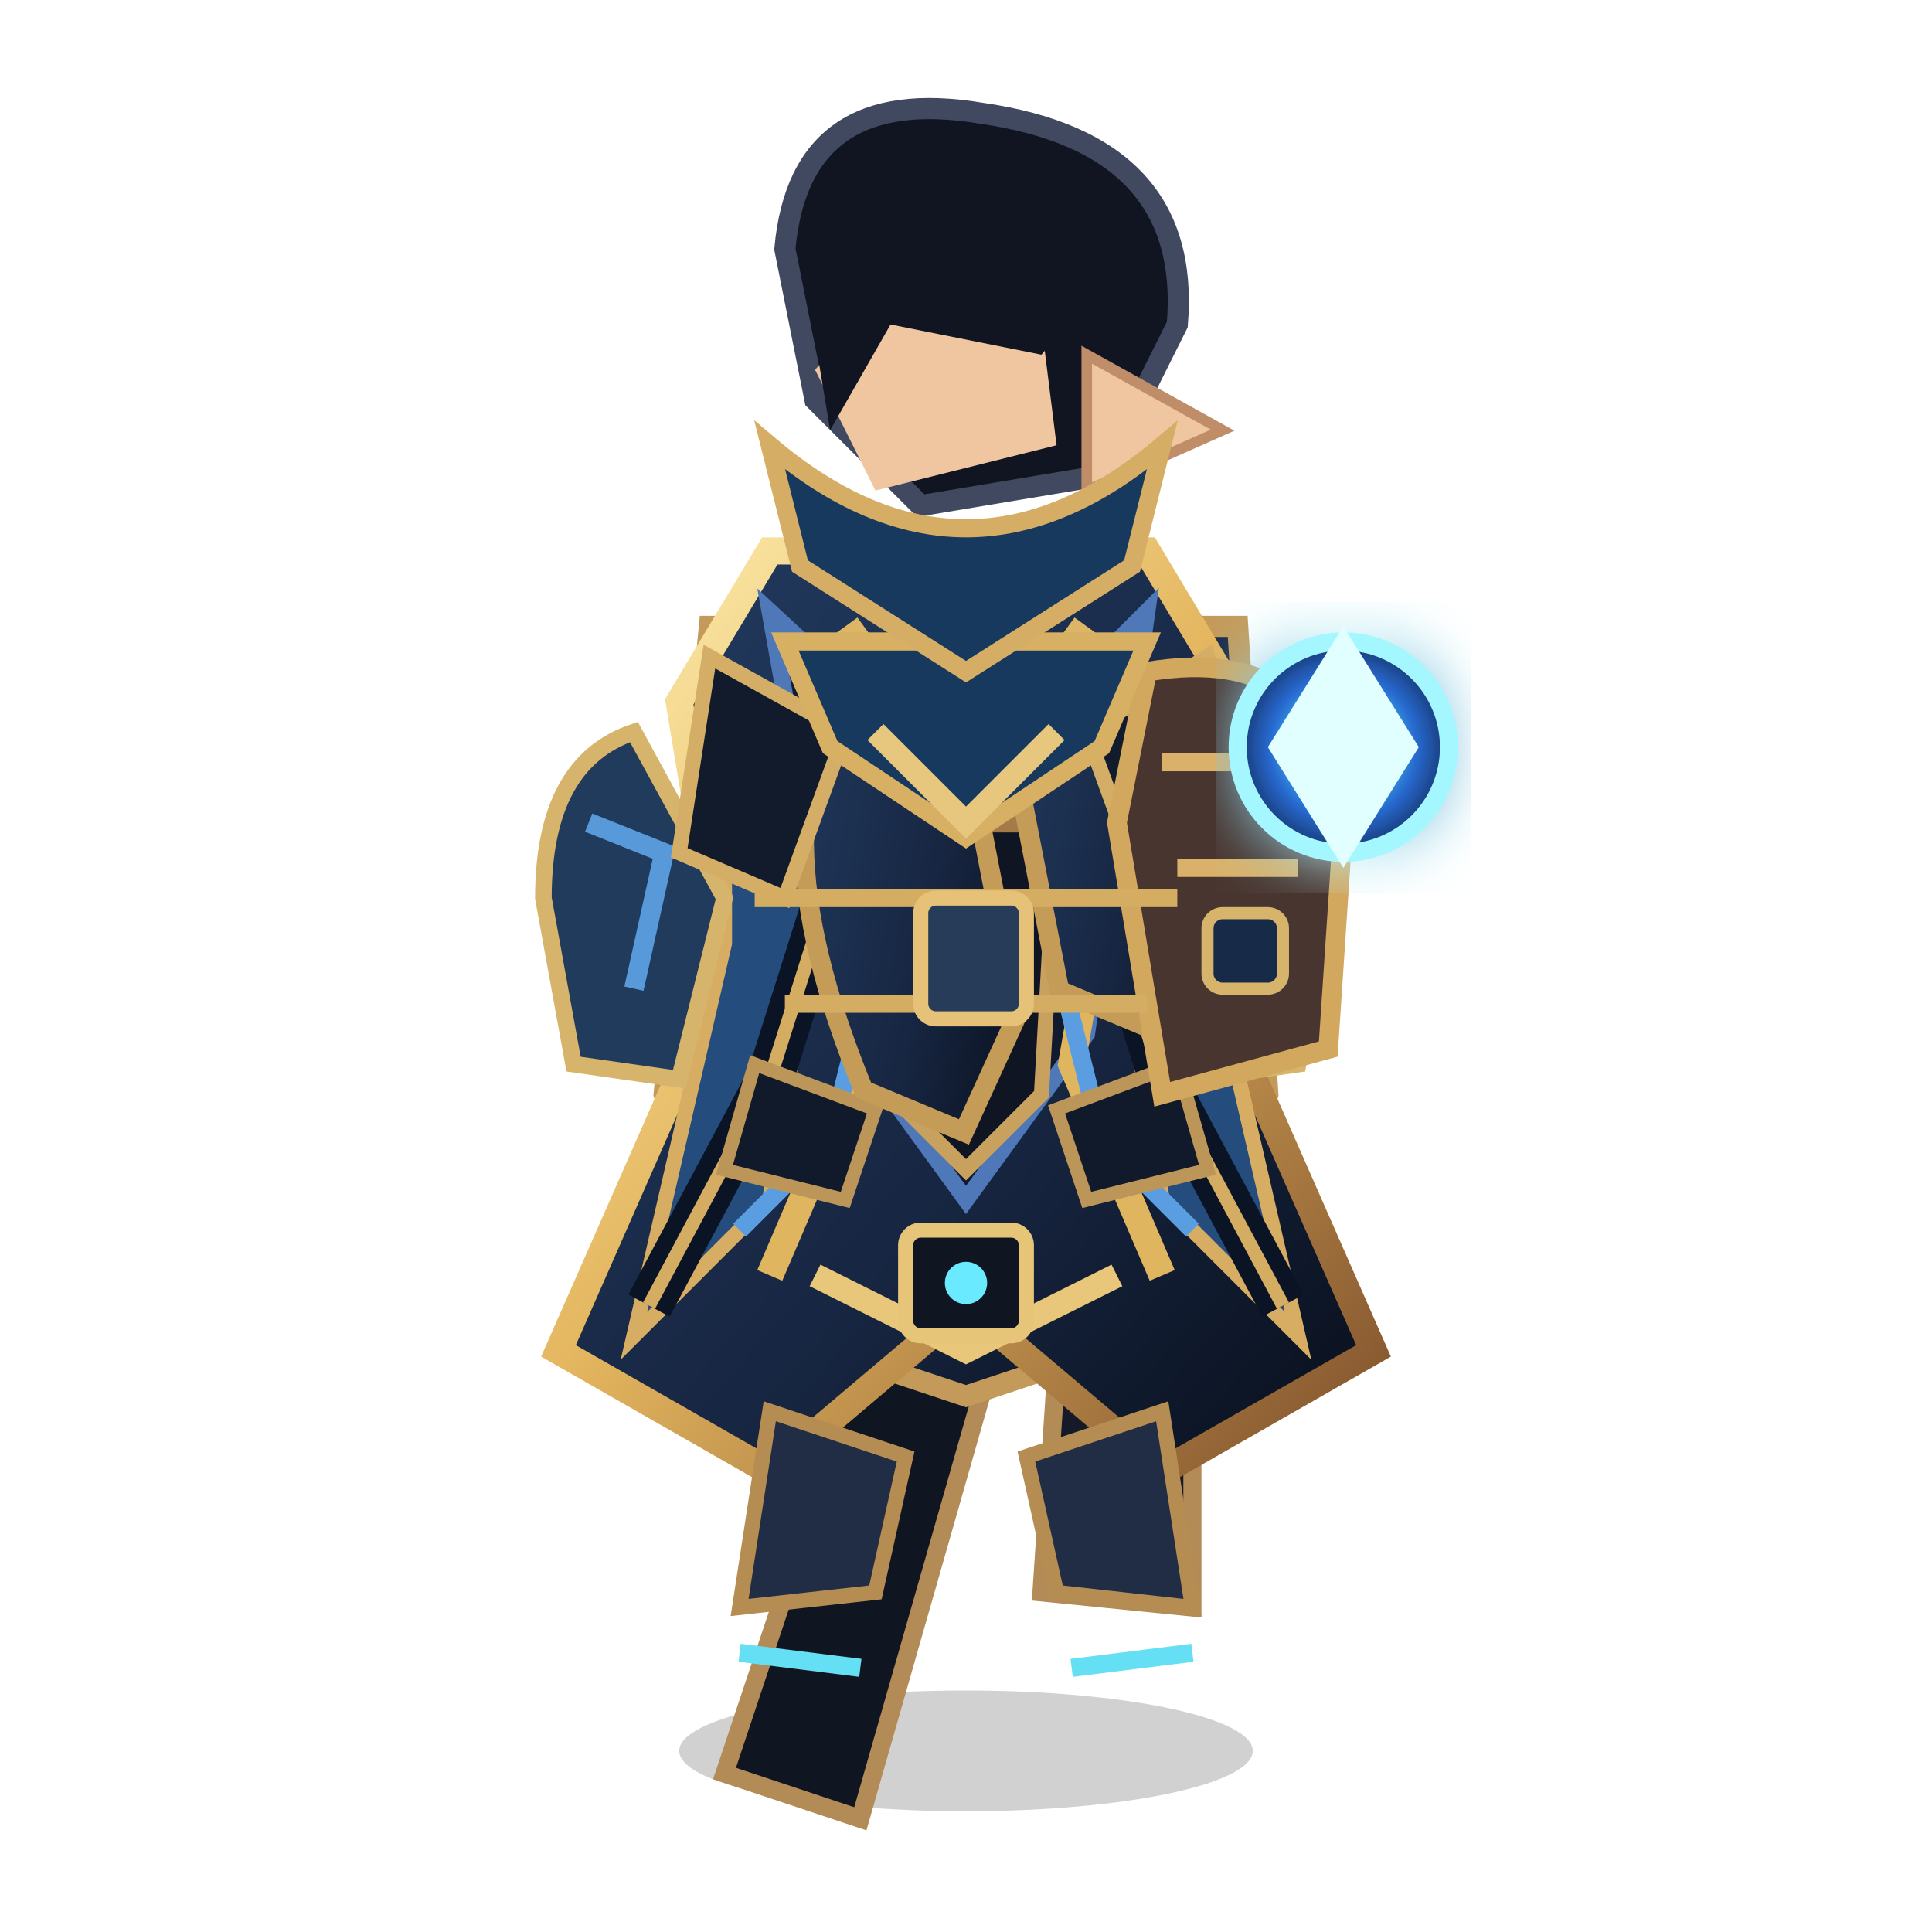
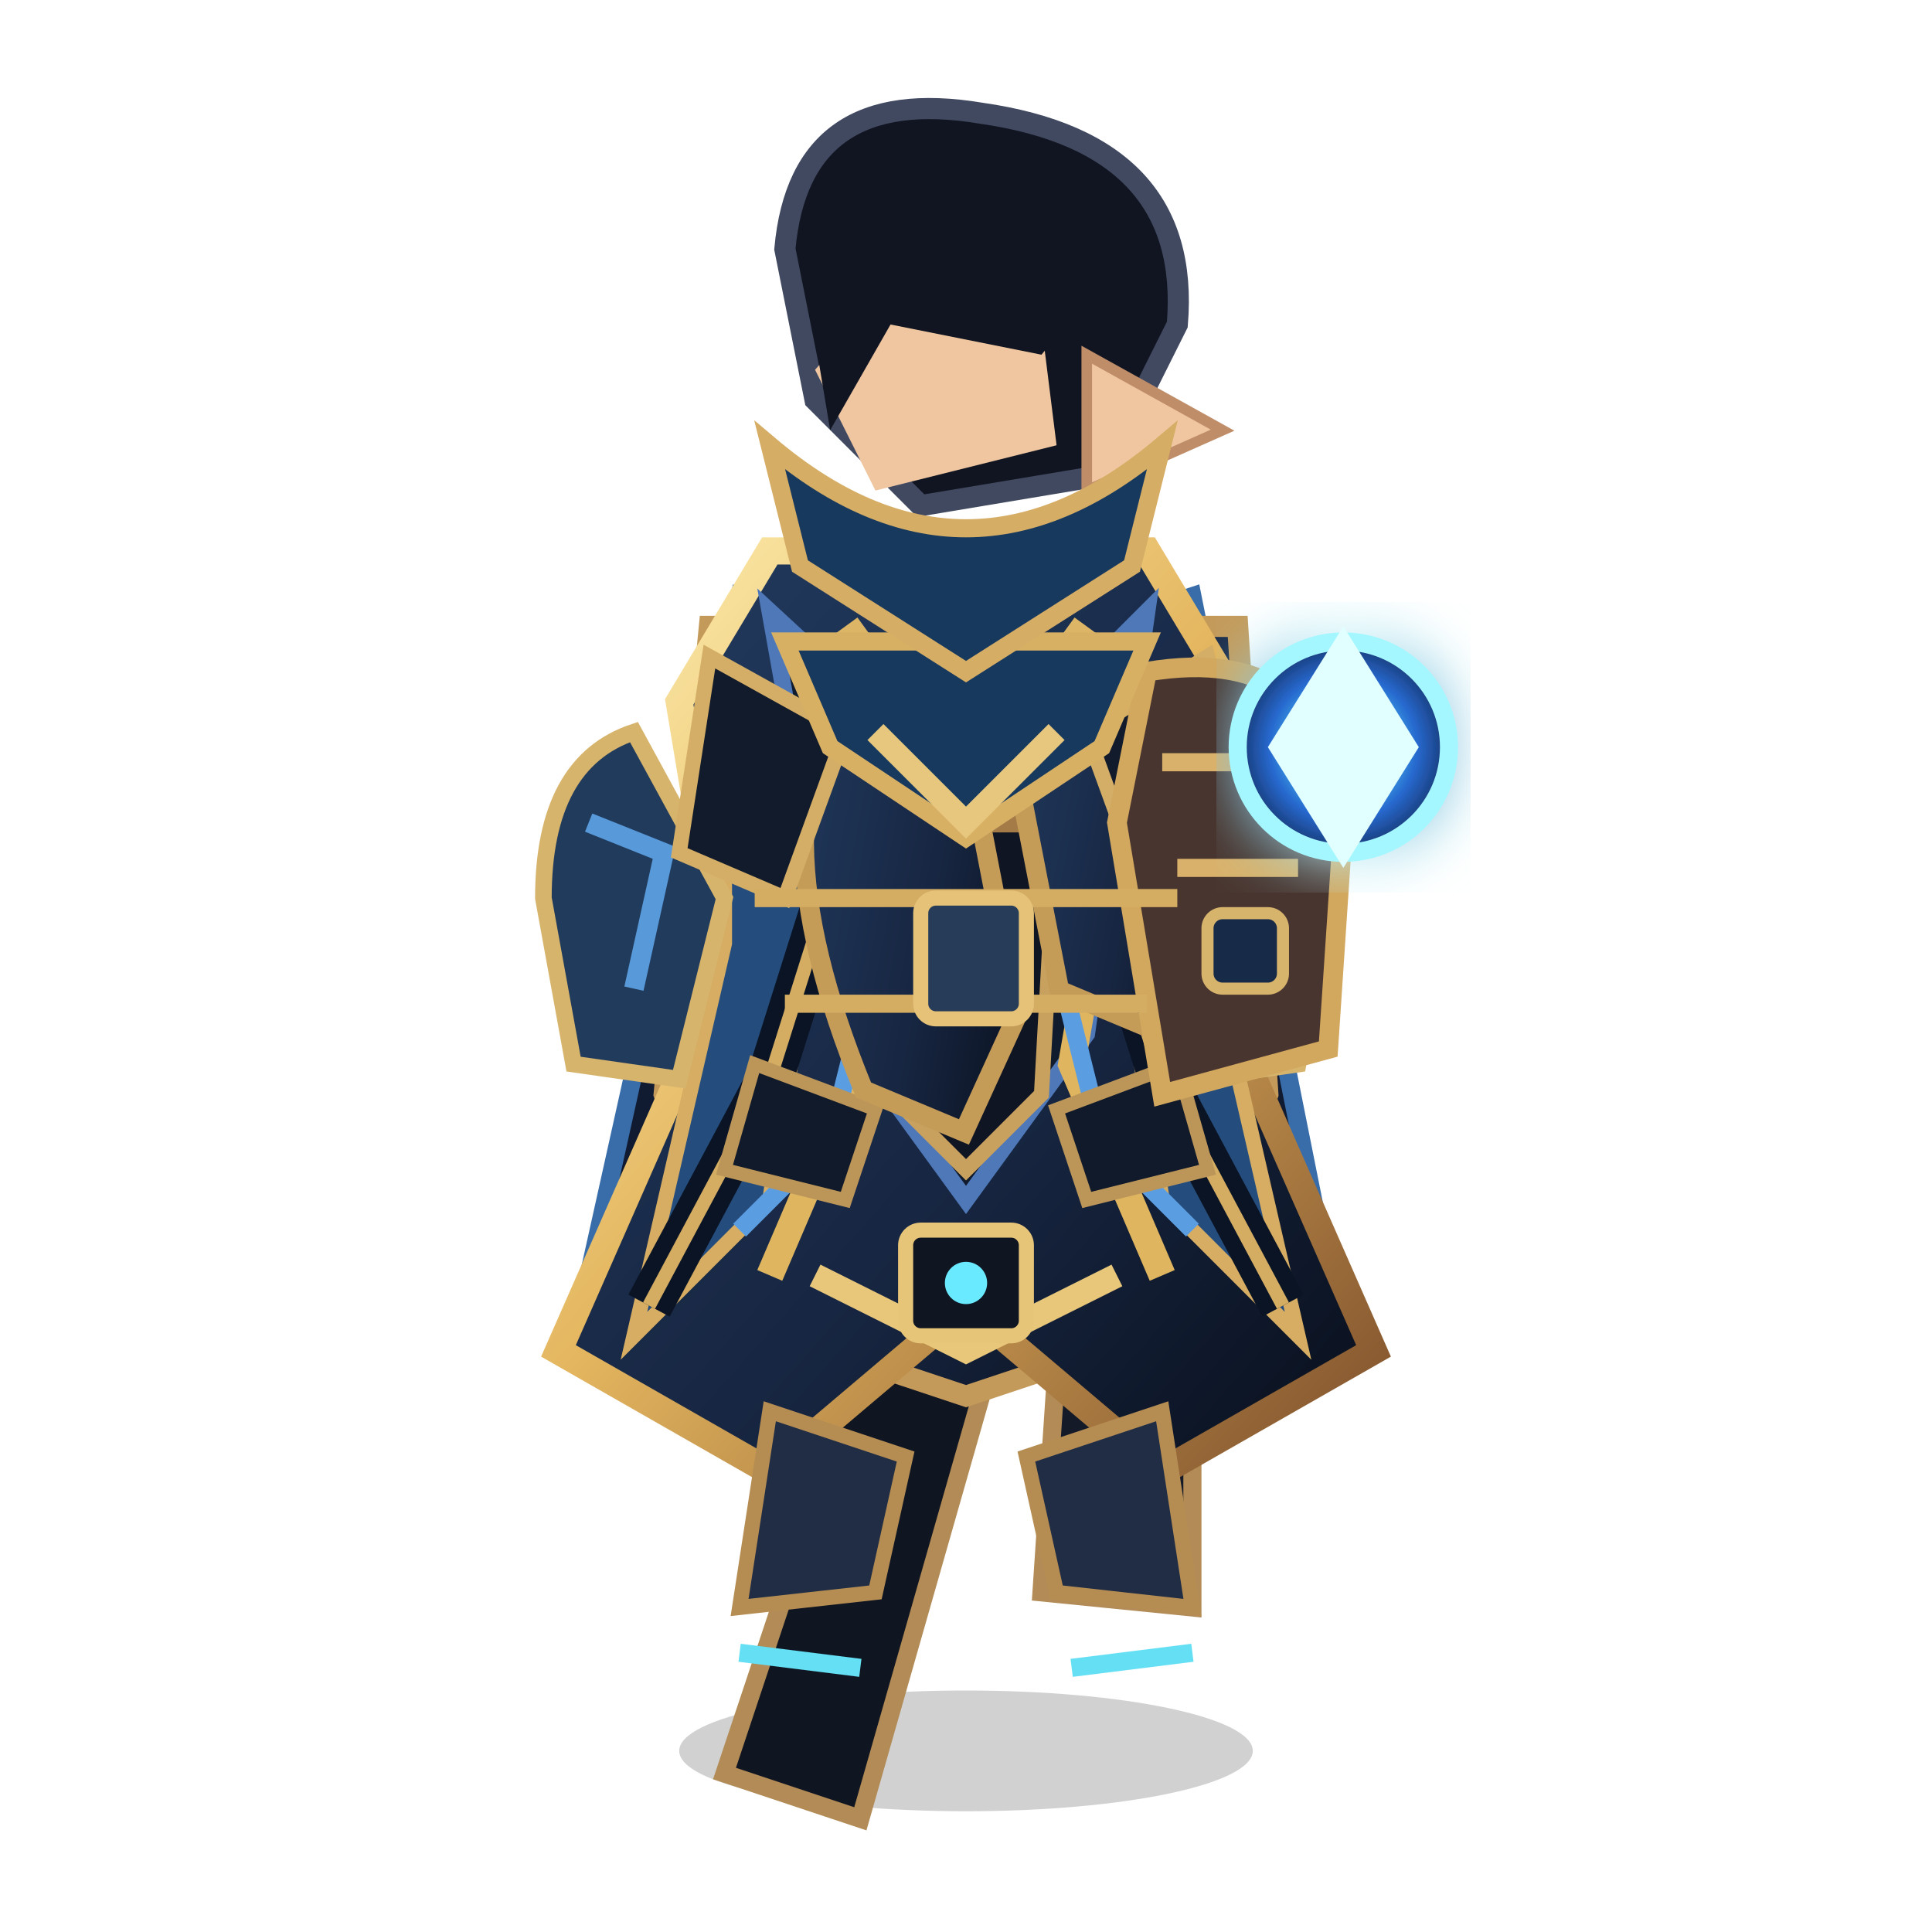
<svg xmlns="http://www.w3.org/2000/svg" width="128" height="128" viewBox="0 0 128 128" role="img" aria-label="Researcher left run frame 2">
  <defs>
    <linearGradient id="coat" x1="0" y1="0" x2="1" y2="1">
      <stop offset="0" stop-color="#223c61" />
      <stop offset=".58" stop-color="#172642" />
      <stop offset="1" stop-color="#090f1b" />
    </linearGradient>
    <linearGradient id="gold" x1="0" y1="0" x2="1" y2="1">
      <stop stop-color="#fff0b2" />
      <stop offset=".45" stop-color="#e4b65f" />
      <stop offset="1" stop-color="#80512c" />
    </linearGradient>
    <radialGradient id="orb">
      <stop stop-color="#f0ffff" />
      <stop offset=".25" stop-color="#55e9ff" />
      <stop offset=".7" stop-color="#2769cf" />
      <stop offset="1" stop-color="#18366e" />
    </radialGradient>
    <linearGradient id="skin" x1="0" y1="0" x2="1" y2="1">
      <stop stop-color="#ffe0bd" />
      <stop offset="1" stop-color="#efc6a0" />
    </linearGradient>
    <filter id="glow">
      <feGaussianBlur stdDeviation="2.1" result="b" />
      <feMerge>
        <feMergeNode in="b" />
        <feMergeNode in="SourceGraphic" />
      </feMerge>
    </filter>
  </defs>
  <ellipse cx="64" cy="116" rx="19" ry="4" fill="#000" opacity=".18" />
  <g transform="translate(0 1.5)">
+     <path d="M49 38 Q64 43 79 38 L88 83 Q79 93 74 92 L64 84 L54 92 Q43 89 39 83 Z" fill="#101b31" stroke="#386da9" stroke-width="1.2" />
+     <path d="M44 81 L54 87 L64 80 L74 87 L84 81" fill="none" stroke="#b58a4d" stroke-width="1" />
    <path d="M55 74 L53 101 L48 116 L57 119 L65 91 L66 75 Z" fill="#101522" stroke="#b28b56" stroke-width="1.2" />
    <path d="M65 76 L70 89 L69 104 L79 105 L79 94 L74 74 Z" fill="#151a28" stroke="#b28b56" stroke-width="1.2" />
    <path d="M47 40 L82 40 L84 71 L79 86 L64 91 L49 86 L44 71 Z" fill="url(#coat)" stroke="#c49a5a" stroke-width="1.4" />
    <path d="M51 35 L76 35 L82 45 L80 63 L91 88 L77 96 L64 85 L51 96 L37 88 L48 63 L45 45 Z" fill="url(#coat)" stroke="url(#gold)" stroke-width="1.8" />
    <path d="M51 39 L64 51 L76 39 L72 67 L64 78 L56 67 Z" fill="#101b2d" stroke="#4e78b8" stroke-width="1.1" />
    <path d="M48 49 L55 52 L51 78 L42 87 L48 61 Z M78 49 L73 52 L77 78 L86 87 L80 61 Z" fill="#244d7d" stroke="#d6ad63" stroke-width="1" />
    <path d="M56 40 L64 51 L72 40" fill="none" stroke="#dcb566" stroke-width="2" />
    <path d="M58 53 L70 53 L69 71 L64 76 L59 71 Z" fill="#101523" stroke="#c8a15e" stroke-width="1" />
    <path d="M53 46 L57 69 L51 83 M75 46 L71 69 L77 83" fill="none" stroke="#dfb65f" stroke-width="1.8" />
    <path d="M47 53 L81 53" stroke="#a47b47" stroke-width="1.3" />
    <path d="M47 44 L57 51 L51 70 L43 85 M81 44 L71 51 L77 70 L85 85" fill="none" stroke="#0a1425" stroke-width="3.1" />
    <path d="M47 44 L57 51 L51 70 L43 85 M81 44 L71 51 L77 70 L85 85" fill="none" stroke="#d4ad63" stroke-width=".9" />
    <path d="M54 54 L59 58 L55 74 L49 80 M74 54 L69 58 L73 74 L79 80" fill="none" stroke="#5b9de1" stroke-width="1.2" />
    <path d="M54 83 L64 88 L74 83" fill="none" stroke="#e8c77b" stroke-width="1.6" />
    <rect x="60" y="80" width="8" height="7" rx="1" fill="#101522" stroke="#e7c578" stroke-width="1" />
    <circle cx="64" cy="83.5" r="1.4" fill="#69eaff" />
    <path d="M42 47 Q36 49 36 58 L38 69 L45 70 L48 58 Z" fill="#213b5d" stroke="#d7b46c" stroke-width="1.1" />
    <path d="M39 53 L44 55 L42 64" fill="none" stroke="#5799d9" stroke-width="1.3" />
    <path d="M81 47 Q88 49 88 58 L86 69 L79 70 L76 58 Z" fill="#172944" stroke="#d7b46c" stroke-width="1.1" />
    <path d="M80 54 L85 56 L83 64" fill="none" stroke="#5799d9" stroke-width="1.3" />
    <path d="M50 69 L58 72 L56 78 L48 76 Z M70 72 L78 69 L80 76 L72 78 Z" fill="#111a2a" stroke="#bc9558" stroke-width=".9" />
    <path d="M51 92 L60 95 L58 104 L49 105 Z M68 95 L77 92 L79 105 L70 104 Z" fill="#202d44" stroke="#b58d53" stroke-width="1" />
    <path d="M49 108 L57 109 M71 109 L79 108" stroke="#64dff4" stroke-width="1.2" />
    <g transform="rotate(-11 64 48)">
      <path d="M58 42 Q49 49 53 69 L59 73 L64 66 L64 49 Z" fill="url(#coat)" stroke="#c59b58" stroke-width="1.3" />
      <path d="M70 43 Q80 48 77 62 L73 69 L67 65 L67 50 Z" fill="url(#coat)" stroke="#c59b58" stroke-width="1.3" />
    </g>
    <path d="M47 42 L56 47 L52 58 L45 55 Z M80 42 L72 47 L76 58 L83 55 Z" fill="#121b2b" stroke="#d4ae66" stroke-width="1" />
    <path d="M76 43 Q88 41 89 53 L88 68 L77 71 L74 53 Z" fill="#49352f" stroke="#d2a75e" stroke-width="1.3" />
    <path d="M77 49 L87 49 M78 56 L86 56" stroke="#d9b16a" stroke-width="1.2" />
    <rect x="80" y="59" width="5" height="5" rx="1" fill="#172b48" stroke="#d7b46c" stroke-width=".8" />
    <path d="M52 41 L76 41 L73 48 L64 54 L55 48 Z" fill="#17395e" stroke="#d8b064" stroke-width="1.2" />
    <path d="M58 47 L64 53 L70 47" fill="none" stroke="#e6c77d" stroke-width="1.5" />
    <path d="M50 58 L78 58 M52 65 L76 65" stroke="#d4ad63" stroke-width="1.2" />
    <rect x="61" y="58" width="7" height="8" rx="1" fill="#273c58" stroke="#e5c277" stroke-width="1" />
    <path d="M52 15 Q53 4 65 6 Q79 8 78 20 L73 30 L61 32 L54 25 Z" fill="#111521" stroke="#414960" stroke-width="1.4" />
    <path d="M72 22 L81 27 L72 31 Z" fill="#efc6a0" stroke="#c08d69" stroke-width=".7" />
    <path d="M54 23 Q60 16 69 20 L70 28 L58 31 Z" fill="#efc6a0" />
    <path d="M53 15 Q63 5 74 16 L69 22 L59 20 L55 27 Z" fill="#111521" />
    <path d="M51 28 Q64 39 77 28 L75 36 L64 43 L53 36 Z" fill="#17395e" stroke="#d6ad65" stroke-width="1.2" />
    <g filter="url(#glow)">
      <circle cx="89" cy="48" r="7" fill="url(#orb)" stroke="#a5f7ff" stroke-width="1.2" />
      <path d="M84 48 L89 40 L94 48 L89 56 Z" fill="#e2ffff" />
    </g>
  </g>
</svg>
